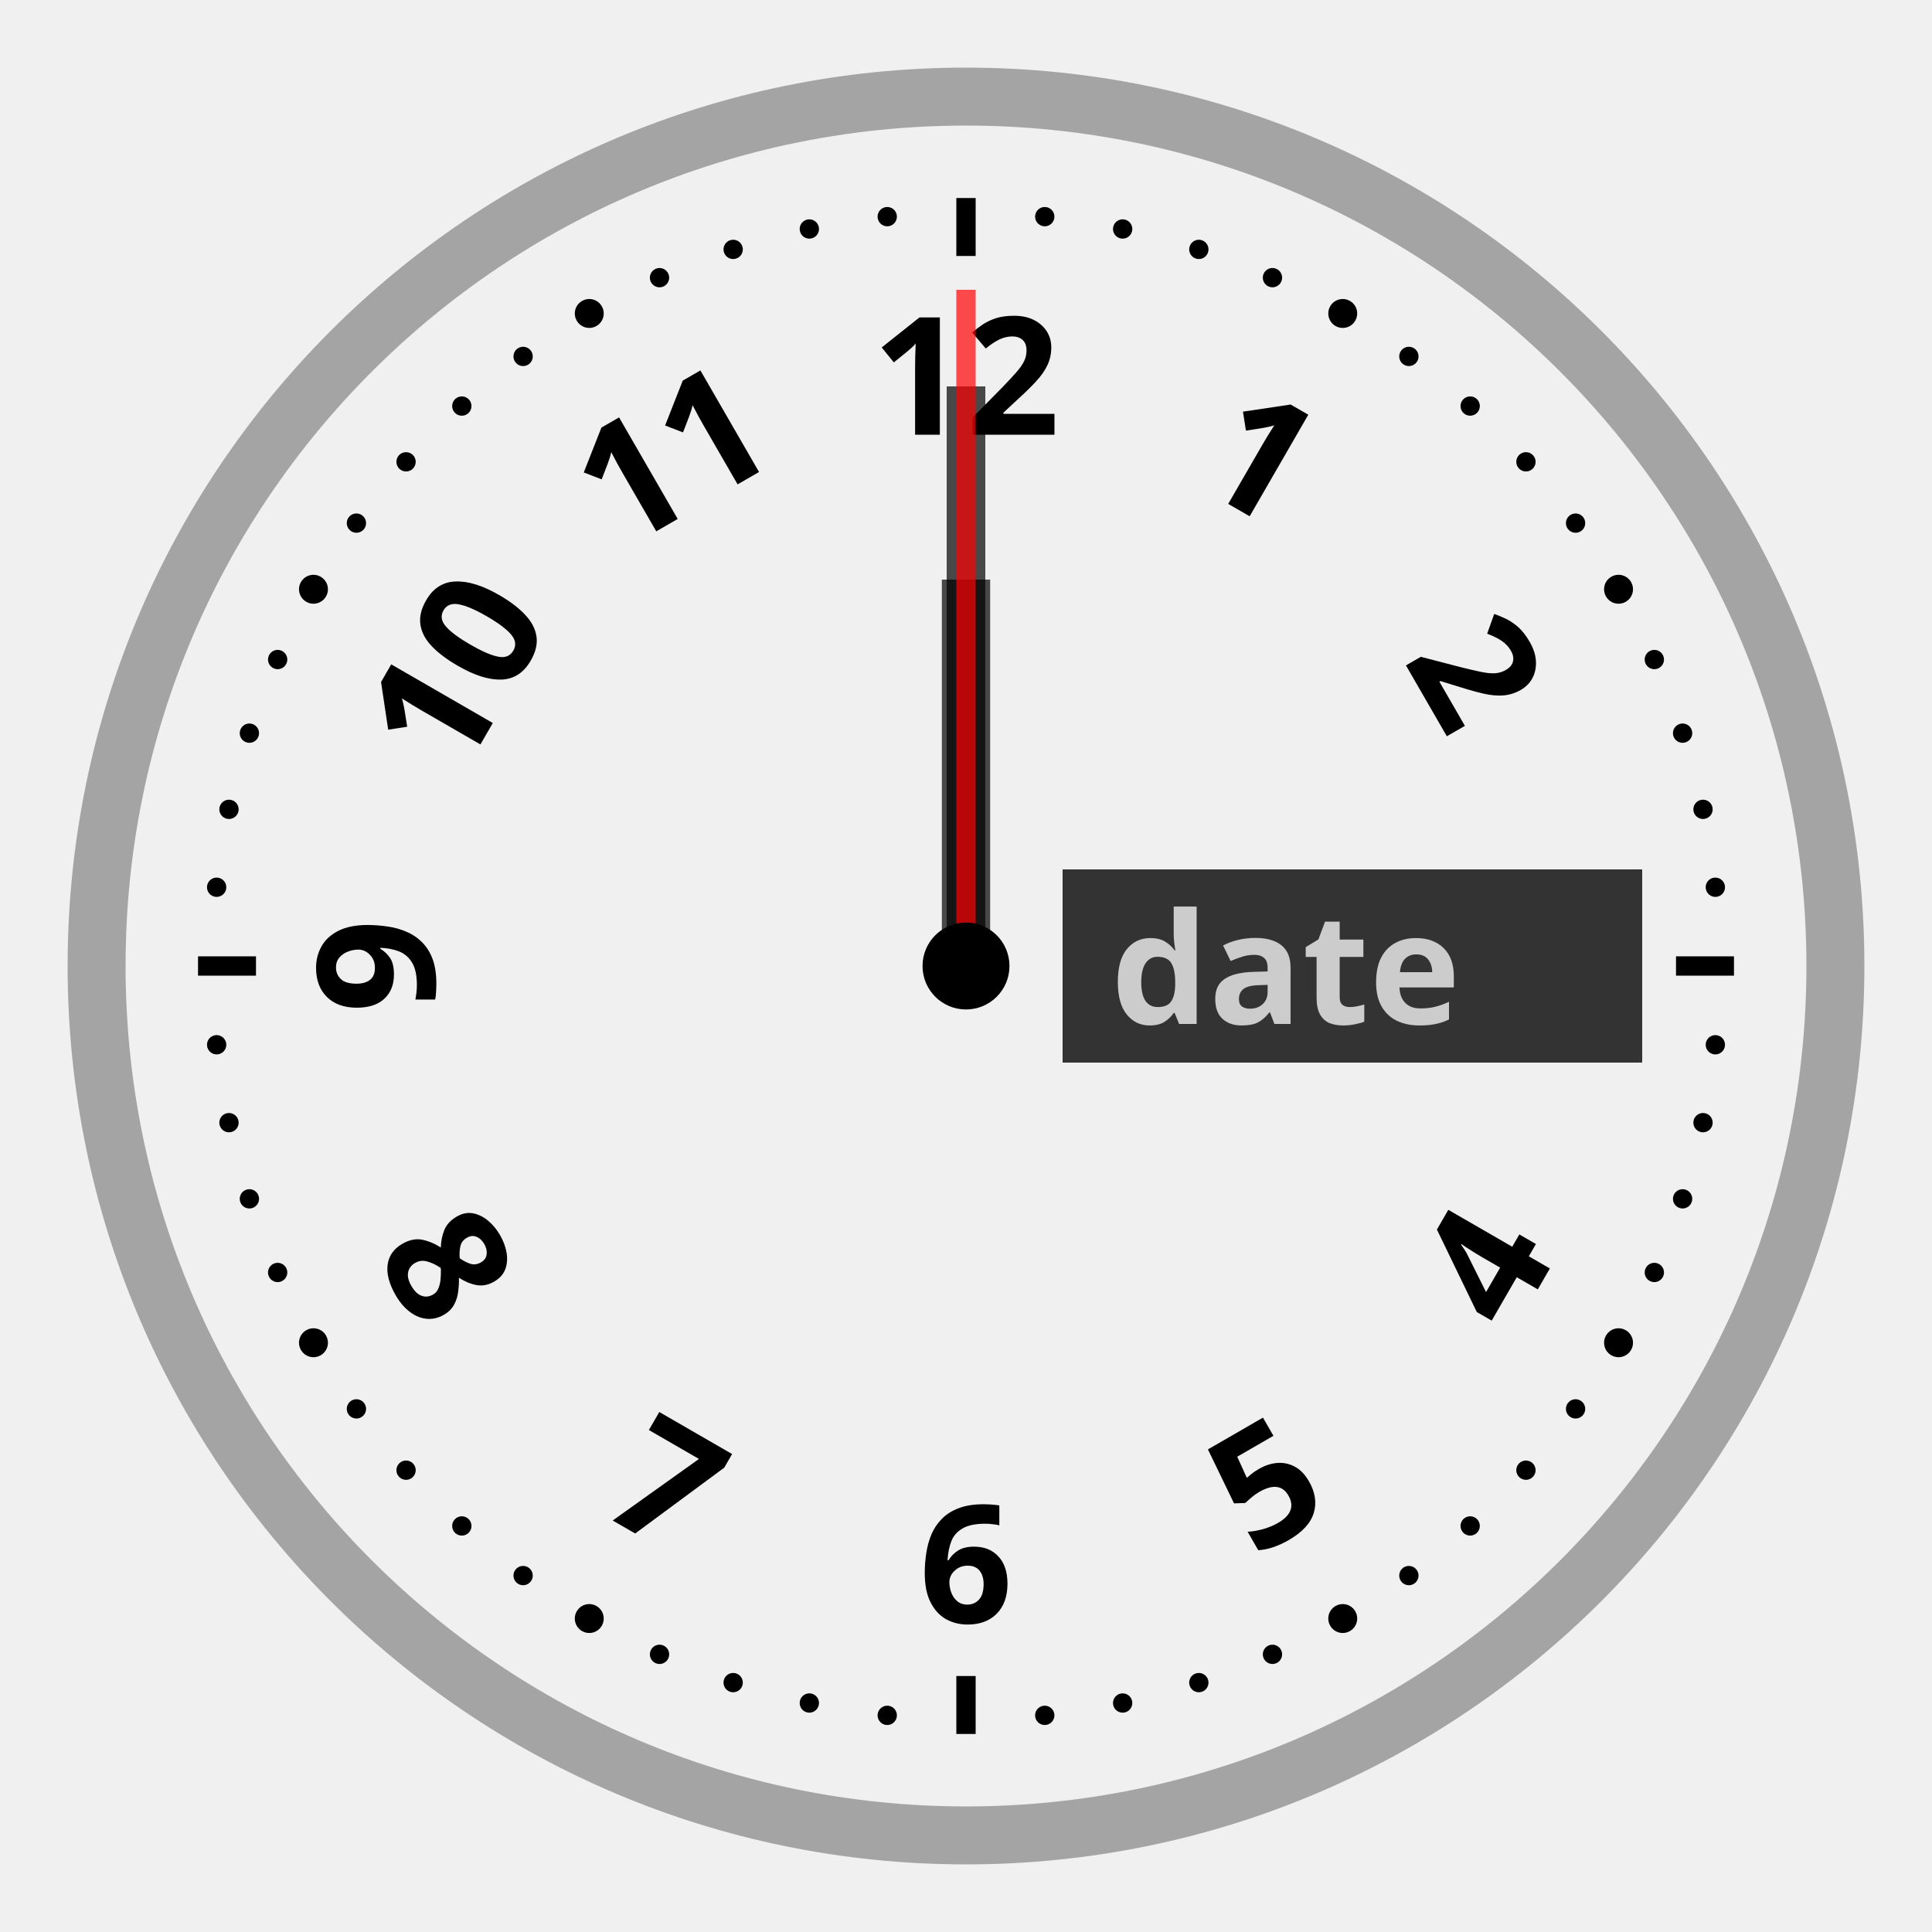
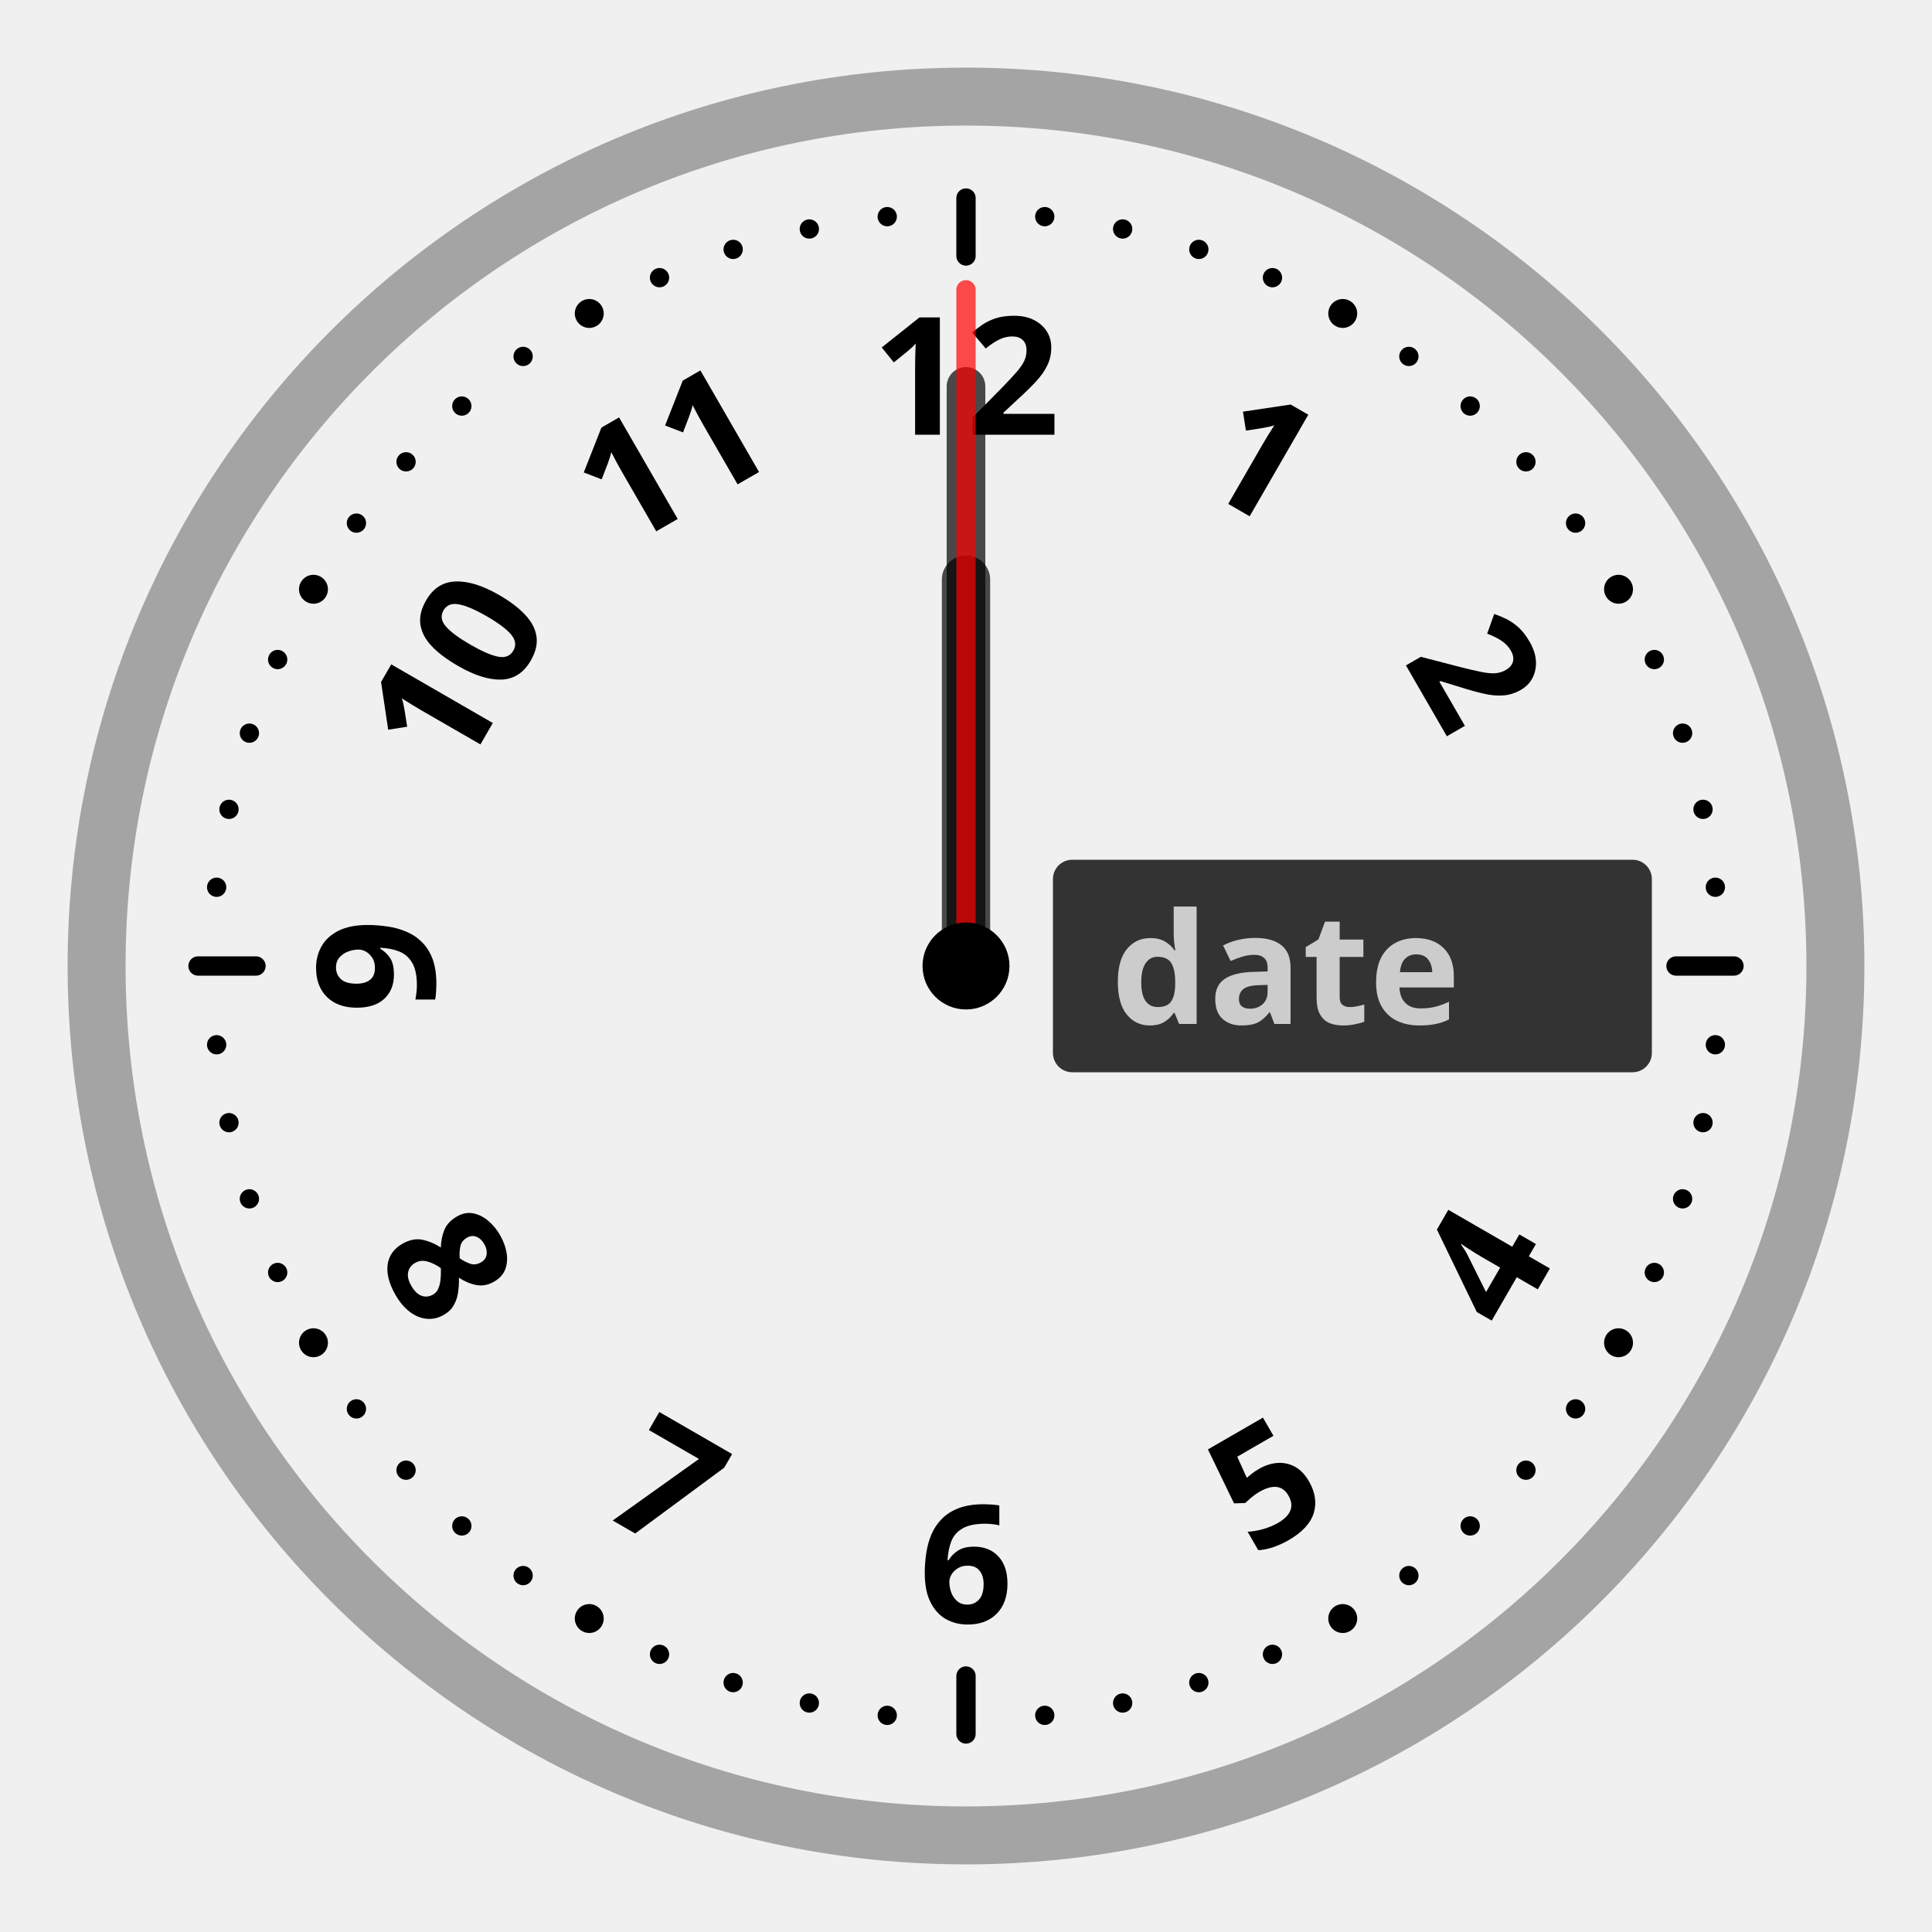
<svg xmlns="http://www.w3.org/2000/svg" viewBox="0 0 200 200" id="clock" style="position: relative;max-height: 100%;max-width: 100%;left: 0%;top: 0%;background-color:#234;">
  <circle cx="100" cy="100" r="90" fill="white" />
  <circle cx="100" cy="100" r="90" fill="#666" fill-opacity="0.1" stroke="#333333" stroke-width="6" stroke-opacity="0.4" />
  <g font-size="17" font-family="'Gill Sans MT Light', 'Century Gothic', sans-serif" font-weight="bolder" fill="black" style="text-anchor: middle;" transform="translate(100,100)">
    <g transform="rotate(30)">
      <text y="-55">1</text>
    </g>
    <g transform="rotate(60)">
      <text y="-55">2</text>
    </g>
    <g transform="rotate(300)">
      <text y="68">4</text>
    </g>
    <g transform="rotate(330)">
      <text y="68">5</text>
    </g>
    <text y="68">6</text>
    <g transform="rotate(30)">
      <text y="68">7</text>
    </g>
    <g transform="rotate(60)">
      <text y="68">8</text>
    </g>
    <g transform="rotate(270)">
      <text y="-55">9</text>
    </g>
    <g transform="rotate(300)">
      <text y="-55">10</text>
    </g>
    <g transform="rotate(330)">
      <text y="-55">11</text>
    </g>
    <text y="-55">12</text>
  </g>
  <g>
-     <rect width="60" height="20" x="110" y="90" style="fill: #333" />
+     <rect width="58" height="18" x="111" y="91" style="fill: #333" stroke="#333" stroke-width="4" stroke-linejoin="round" />
    <text id="dateBox" x="115" y="106" style="fill: #CCC;" font-size="16" font-family="'Gill Sans MT Light', 'Century Gothic', sans-serif" font-weight="bolder" fill="black">date</text>
  </g>
-   <g style="stroke-width:2;stroke:black">
+   <g style="stroke-width:2;stroke:black;stroke-linecap:round">
    <line x1="100" y1="20.5" x2="100" y2="26.5" />
    <line x1="179.5" y1="100" x2="173.5" y2="100" />
    <line x1="100" y1="179.5" x2="100" y2="173.5" />
    <line x1="20.5" y1="100" x2="26.5" y2="100" />
  </g>
  <g transform="rotate(30,100,100)" style="fill:black; stroke:black">
    <circle cx="100" cy="22" r="1" />
    <circle cx="178" cy="100" r="1" />
    <circle cx="100" cy="178" r="1" />
    <circle cx="22" cy="100" r="1" />
  </g>
  <g transform="rotate(60,100,100)" style="fill:black; stroke:black">
    <circle cx="100" cy="22" r="1" />
    <circle cx="178" cy="100" r="1" />
    <circle cx="100" cy="178" r="1" />
    <circle cx="22" cy="100" r="1" />
  </g>
  <g transform="rotate(6,100,100)" style="fill:black; stroke:black">
    <g>
      <circle cx="100" cy="22" r="0.5" />
      <circle cx="178" cy="100" r="0.5" />
      <circle cx="100" cy="178" r="0.5" />
      <circle cx="22" cy="100" r="0.5" />
    </g>
    <g transform="rotate(30,100,100)">
      <circle cx="100" cy="22" r="0.5" />
      <circle cx="178" cy="100" r="0.5" />
      <circle cx="100" cy="178" r="0.5" />
      <circle cx="22" cy="100" r="0.5" />
    </g>
    <g transform="rotate(60,100,100)">
      <circle cx="100" cy="22" r="0.5" />
      <circle cx="178" cy="100" r="0.5" />
      <circle cx="100" cy="178" r="0.5" />
      <circle cx="22" cy="100" r="0.5" />
    </g>
  </g>
  <g transform="rotate(12,100,100)" style="fill:black; stroke:black">
    <g>
      <circle cx="100" cy="22" r="0.5" />
      <circle cx="178" cy="100" r="0.5" />
      <circle cx="100" cy="178" r="0.5" />
      <circle cx="22" cy="100" r="0.5" />
    </g>
    <g transform="rotate(30,100,100)">
      <circle cx="100" cy="22" r="0.5" />
      <circle cx="178" cy="100" r="0.5" />
      <circle cx="100" cy="178" r="0.5" />
      <circle cx="22" cy="100" r="0.5" />
    </g>
    <g transform="rotate(60,100,100)">
      <circle cx="100" cy="22" r="0.5" />
      <circle cx="178" cy="100" r="0.5" />
      <circle cx="100" cy="178" r="0.5" />
      <circle cx="22" cy="100" r="0.5" />
    </g>
  </g>
  <g transform="rotate(18,100,100)" style="fill:black; stroke:black">
    <g>
      <circle cx="100" cy="22" r="0.5" />
      <circle cx="178" cy="100" r="0.5" />
      <circle cx="100" cy="178" r="0.5" />
      <circle cx="22" cy="100" r="0.5" />
    </g>
    <g transform="rotate(30,100,100)">
      <circle cx="100" cy="22" r="0.5" />
      <circle cx="178" cy="100" r="0.5" />
      <circle cx="100" cy="178" r="0.5" />
      <circle cx="22" cy="100" r="0.5" />
    </g>
    <g transform="rotate(60,100,100)">
      <circle cx="100" cy="22" r="0.5" />
      <circle cx="178" cy="100" r="0.5" />
      <circle cx="100" cy="178" r="0.5" />
      <circle cx="22" cy="100" r="0.5" />
    </g>
  </g>
  <g transform="rotate(24,100,100)" style="fill:black; stroke:black">
    <g>
      <circle cx="100" cy="22" r="0.5" />
      <circle cx="178" cy="100" r="0.5" />
      <circle cx="100" cy="178" r="0.5" />
      <circle cx="22" cy="100" r="0.5" />
    </g>
    <g transform="rotate(30,100,100)">
      <circle cx="100" cy="22" r="0.5" />
      <circle cx="178" cy="100" r="0.5" />
      <circle cx="100" cy="178" r="0.5" />
      <circle cx="22" cy="100" r="0.5" />
    </g>
    <g transform="rotate(60,100,100)">
      <circle cx="100" cy="22" r="0.5" />
      <circle cx="178" cy="100" r="0.5" />
      <circle cx="100" cy="178" r="0.5" />
      <circle cx="22" cy="100" r="0.5" />
    </g>
  </g>
  <g>
    <g transform="translate(100,100)">
      <g id="hours">
-         <line x1="0" y1="0" x2="0" y2="-40" stroke="black" stroke-width="5" stroke-opacity="0.7">
+         <line x1="0" y1="0" x2="0" y2="-40" stroke="black" stroke-linecap="round" stroke-width="5" stroke-opacity="0.7">
          <animateTransform attributeName="transform" type="rotate" dur="43200s" values="0;360" repeatCount="indefinite" />
        </line>
      </g>
      <g id="minutes">
-         <line x1="0" y1="0" x2="0" y2="-60" stroke="black" stroke-width="4" stroke-opacity="0.7">
+         <line x1="0" y1="0" x2="0" y2="-60" stroke="black" stroke-linecap="round" stroke-width="4" stroke-opacity="0.7">
          <animateTransform attributeName="transform" type="rotate" dur="3600s" values="0;360" repeatCount="indefinite" />
        </line>
      </g>
      <g id="seconds">
-         <line x1="0" y1="0" x2="0" y2="-70" stroke="red" stroke-width="2" stroke-opacity="0.7">
+         <line x1="0" y1="0" x2="0" y2="-70" stroke="red" stroke-linecap="round" stroke-width="2" stroke-opacity="0.7">
          <animateTransform attributeName="transform" type="rotate" dur="60s" values="0;360" repeatDur="indefinite" />
        </line>
      </g>
    </g>
  </g>
  <circle cx="100" cy="100" r="4" style="fill:black; stroke:black" />
</svg>
